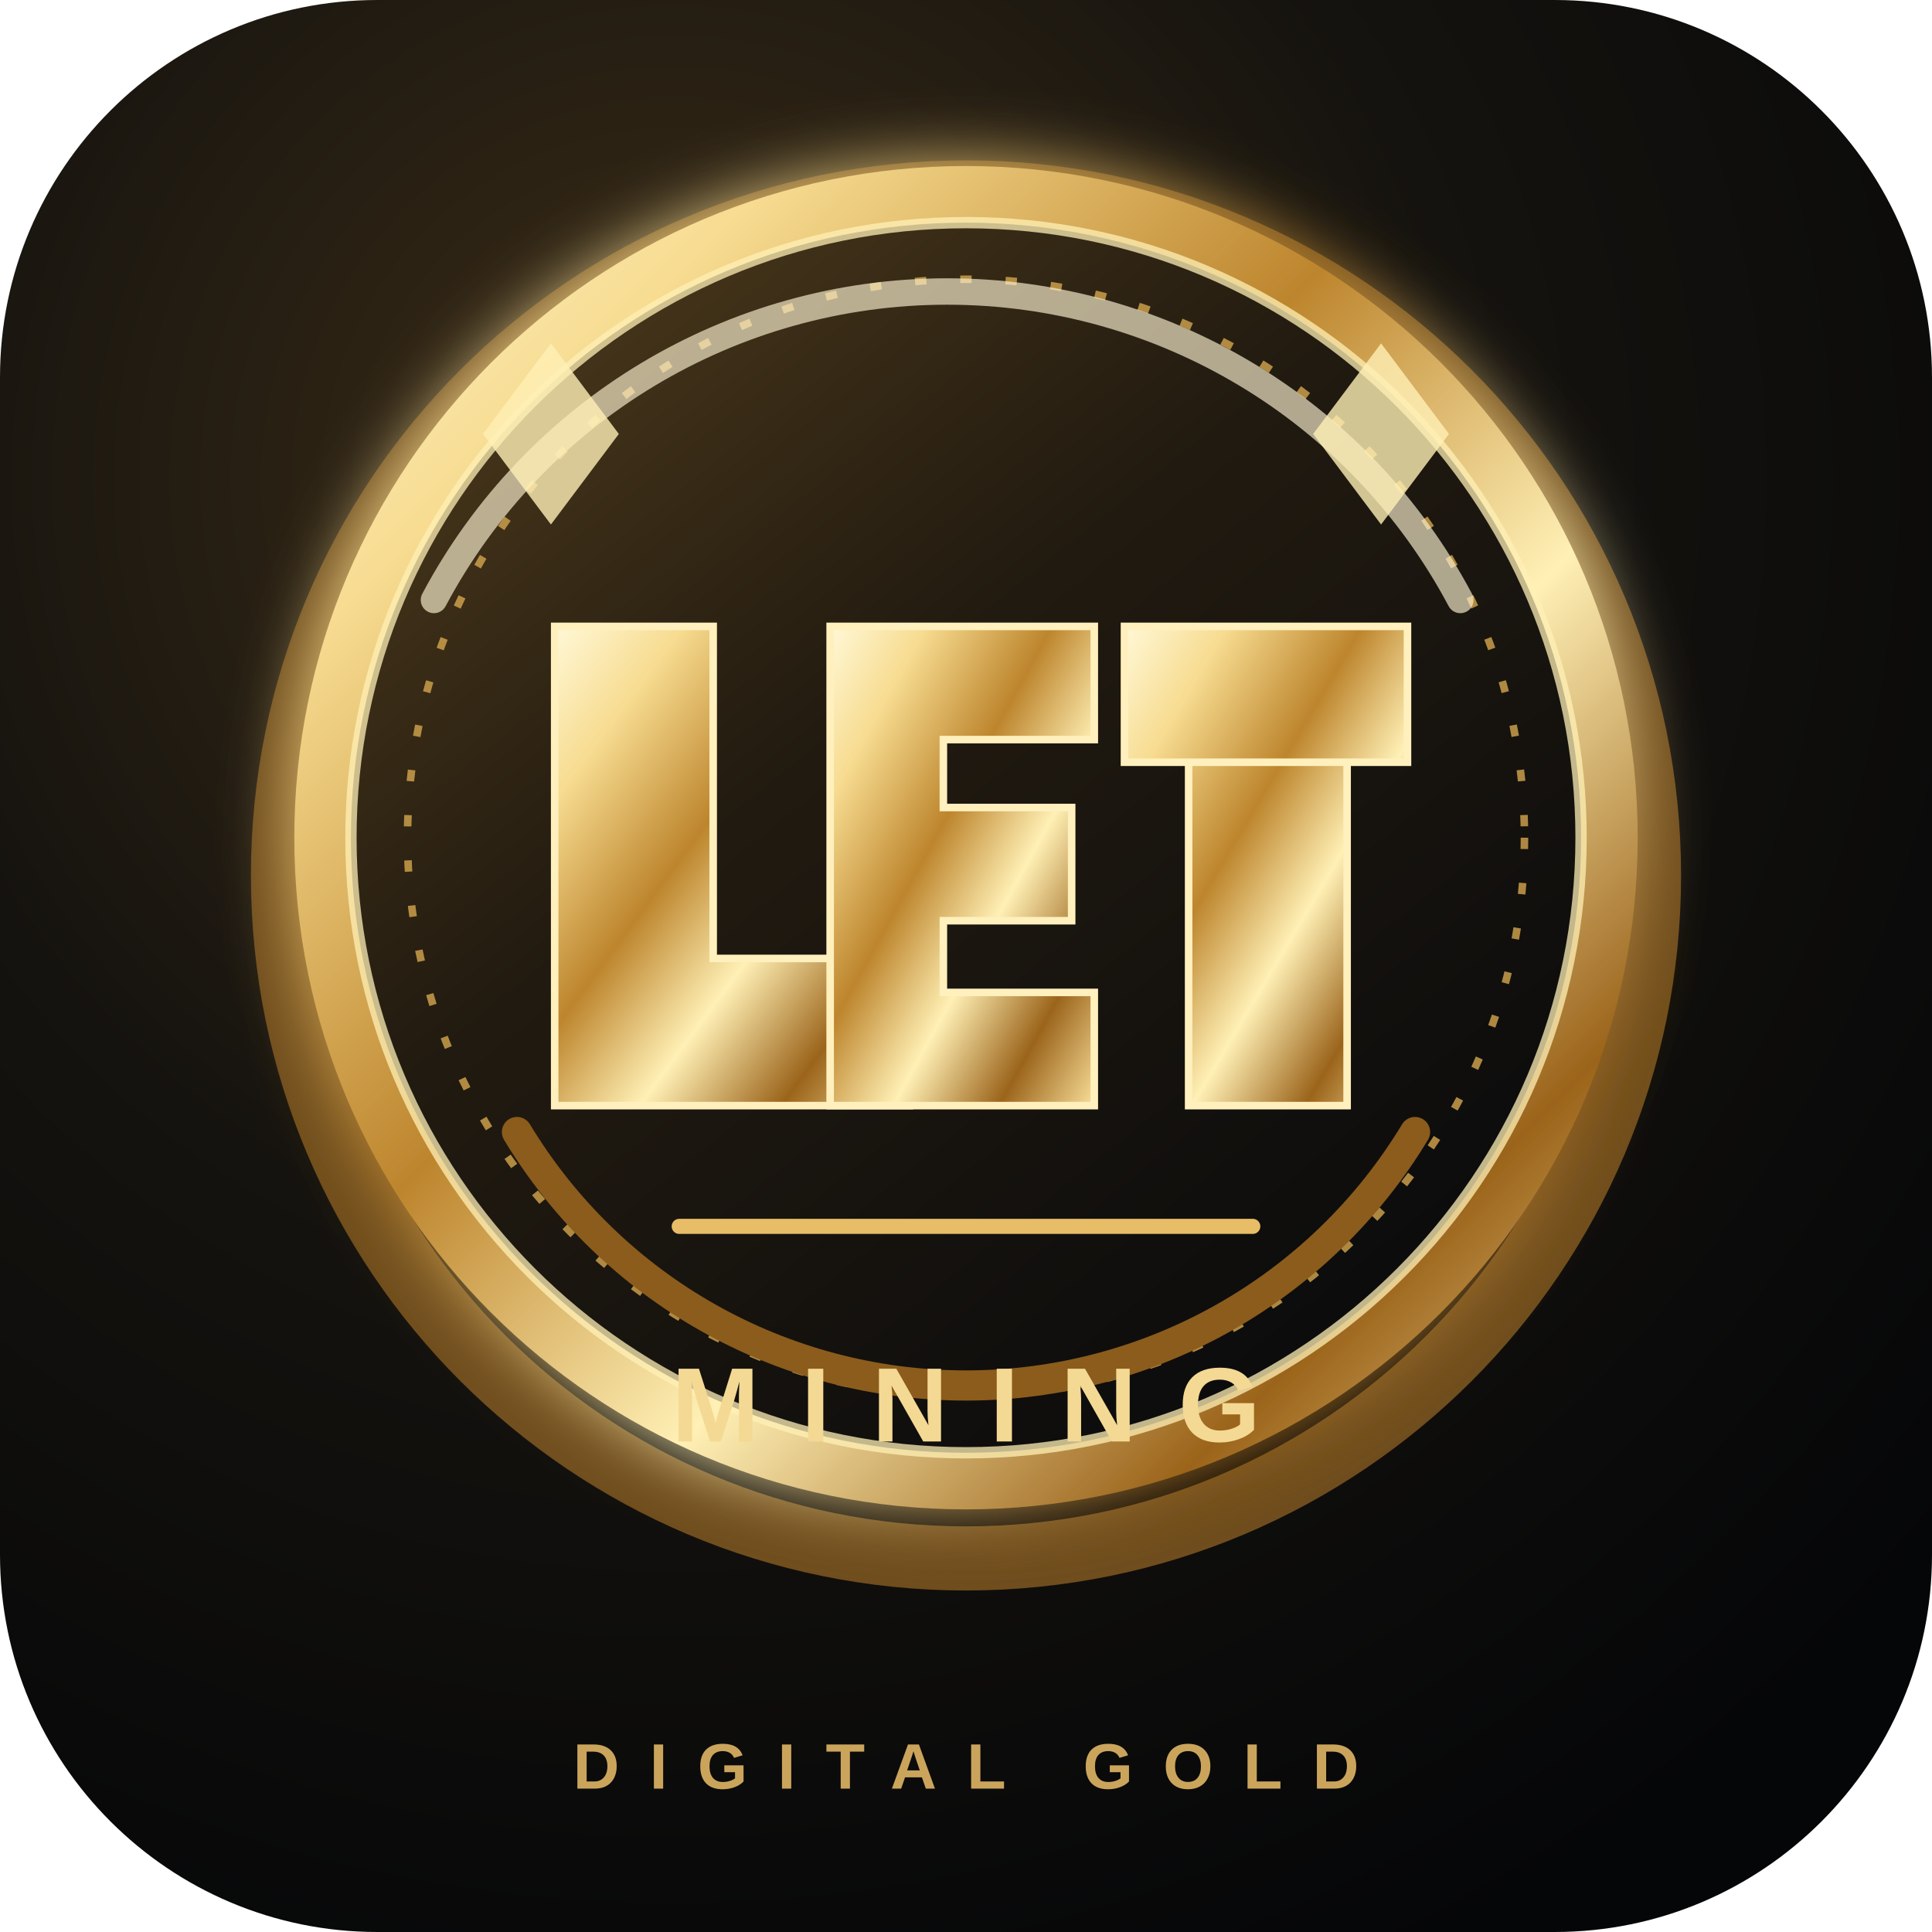
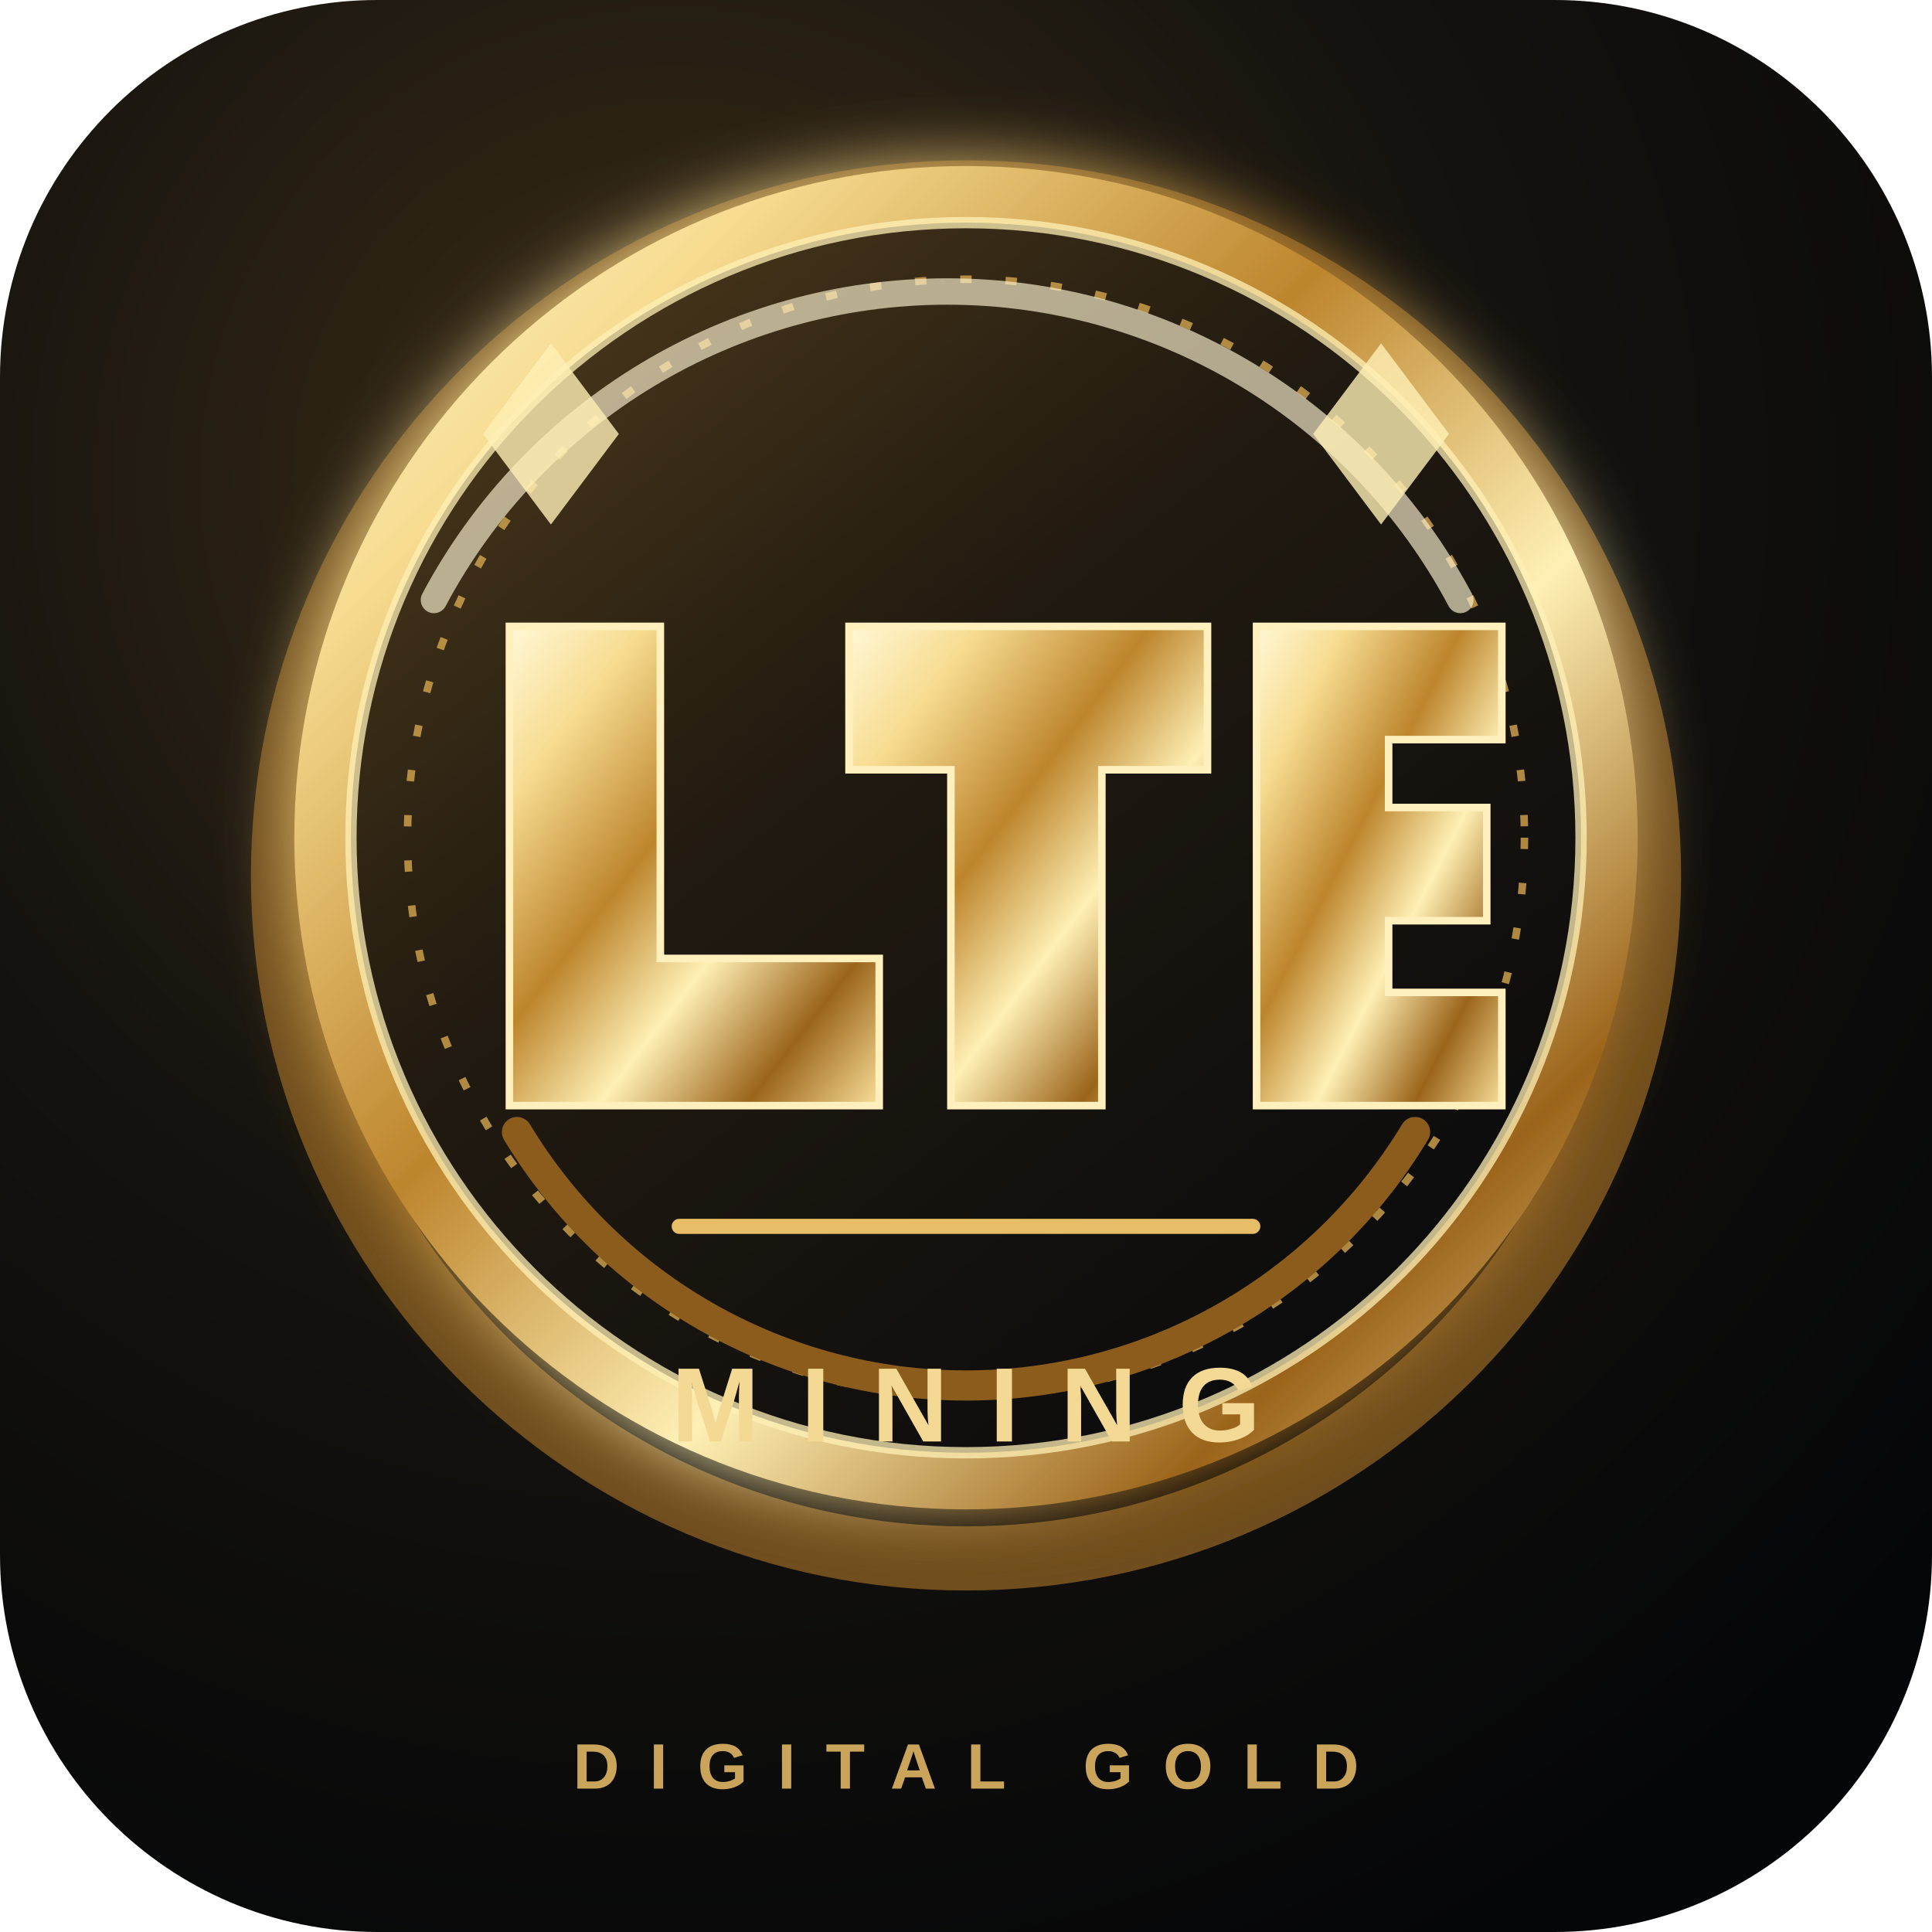
<svg xmlns="http://www.w3.org/2000/svg" viewBox="0 0 512 512">
  <defs>
    <radialGradient id="bg" cx="35%" cy="25%" r="85%">
      <stop stop-color="#3c2d17" />
      <stop offset=".48" stop-color="#15130f" />
      <stop offset="1" stop-color="#050608" />
    </radialGradient>
    <linearGradient id="metal" x1="0" y1="0" x2="1" y2="1">
      <stop stop-color="#fff8d7" />
      <stop offset=".18" stop-color="#f7dc91" />
      <stop offset=".42" stop-color="#bd852d" />
      <stop offset=".62" stop-color="#fff0b5" />
      <stop offset=".82" stop-color="#9b641b" />
      <stop offset="1" stop-color="#f9df99" />
    </linearGradient>
    <linearGradient id="face" x1="0" y1="0" x2=".8" y2="1">
      <stop stop-color="#55401e" />
      <stop offset=".45" stop-color="#211a10" />
      <stop offset="1" stop-color="#090a0c" />
    </linearGradient>
    <filter id="shadow" x="-40%" y="-40%" width="180%" height="180%">
      <feGaussianBlur stdDeviation="9" result="b" />
      <feMerge>
        <feMergeNode in="b" />
        <feMergeNode in="SourceGraphic" />
      </feMerge>
    </filter>
  </defs>
  <rect width="512" height="512" rx="100" fill="url(#bg)" />
  <circle cx="256" cy="232" r="181" fill="#0008" stroke="#6f4d1d" stroke-width="17" />
  <circle cx="256" cy="222" r="178" fill="url(#metal)" filter="url(#shadow)" />
  <circle cx="256" cy="222" r="163" fill="url(#face)" stroke="#fff0b5" stroke-opacity=".75" stroke-width="3" />
  <circle cx="256" cy="222" r="148" fill="none" stroke="#d5a64e" stroke-width="2" stroke-dasharray="3 9" opacity=".8" />
  <path d="M115 159A154 154 0 0 1 387 159" fill="none" stroke="#fff5d2" stroke-width="7" stroke-linecap="round" opacity=".65" />
  <path d="M137 300A139 139 0 0 0 375 300" fill="none" stroke="#8b5c1c" stroke-width="8" stroke-linecap="round" />
-   <path d="M147 293V166h42v88h52v39z" fill="url(#metal)" stroke="#fff0bd" stroke-width="2" />
-   <path d="M220 166h70v30h-40v18h34v30h-34v19h40v30h-70z" fill="url(#metal)" stroke="#fff0bd" stroke-width="2" />
-   <path d="M298 166h75v36h-75zM315 202h42v91h-42z" fill="url(#metal)" stroke="#fff0bd" stroke-width="2" />
+   <path d="M135 166h40v88h58v39h-98z" fill="url(#metal)" stroke="#fff0bd" stroke-width="2" />
+   <path d="M225 166h95v38h-28v89h-40v-89h-27z" fill="url(#metal)" stroke="#fff0bd" stroke-width="2" />
+   <path d="M333 166h65v30h-30v18h26v30h-26v19h30v30h-65z" fill="url(#metal)" stroke="#fff0bd" stroke-width="2" />
  <path d="M128 115l18-24 18 24-18 24zM348 115l18-24 18 24-18 24z" fill="#fff0b5" opacity=".8" />
  <path d="M180 325h152" stroke="#e8bd68" stroke-width="4" stroke-linecap="round" />
  <text x="256" y="382" text-anchor="middle" font-family="Arial,sans-serif" font-size="28" font-weight="900" letter-spacing="11" fill="#f4d994">MINING</text>
  <path d="M90 430h332" stroke="url(#metal)" stroke-width="3" opacity=".65" />
  <text x="256" y="474" text-anchor="middle" font-family="Arial,sans-serif" font-size="17" font-weight="700" letter-spacing="8" fill="#cba45c">DIGITAL GOLD</text>
</svg>
